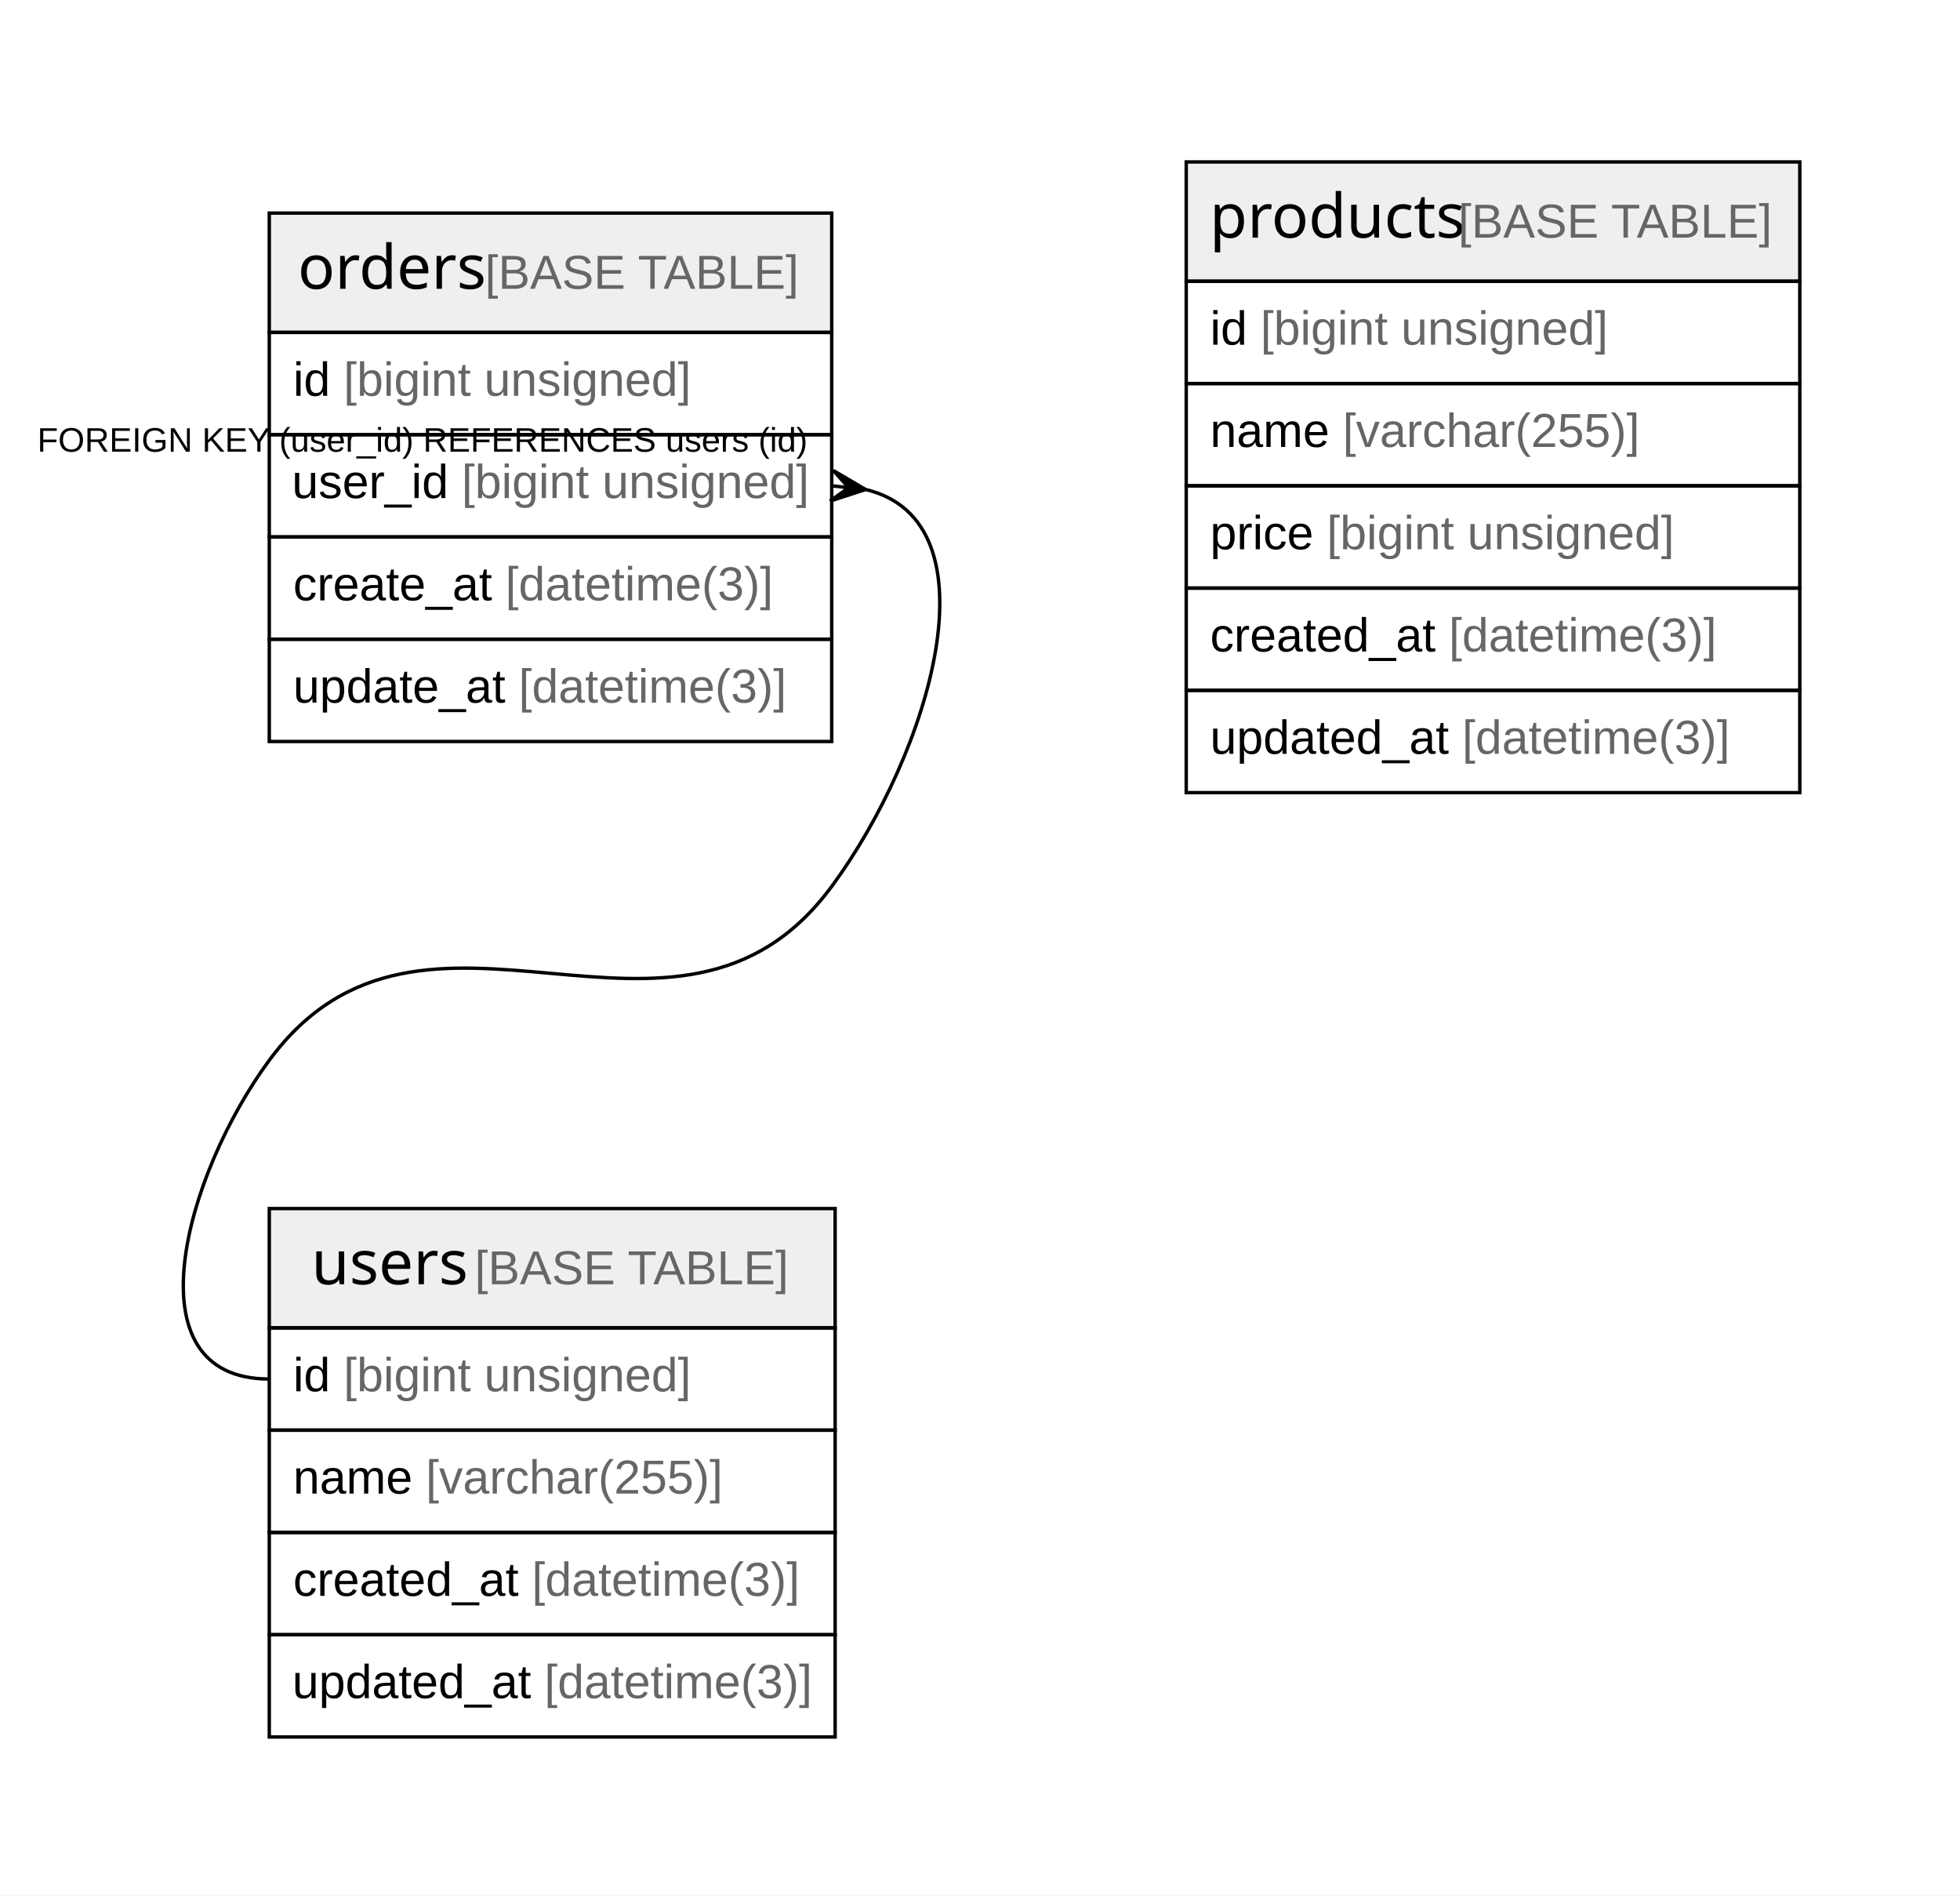
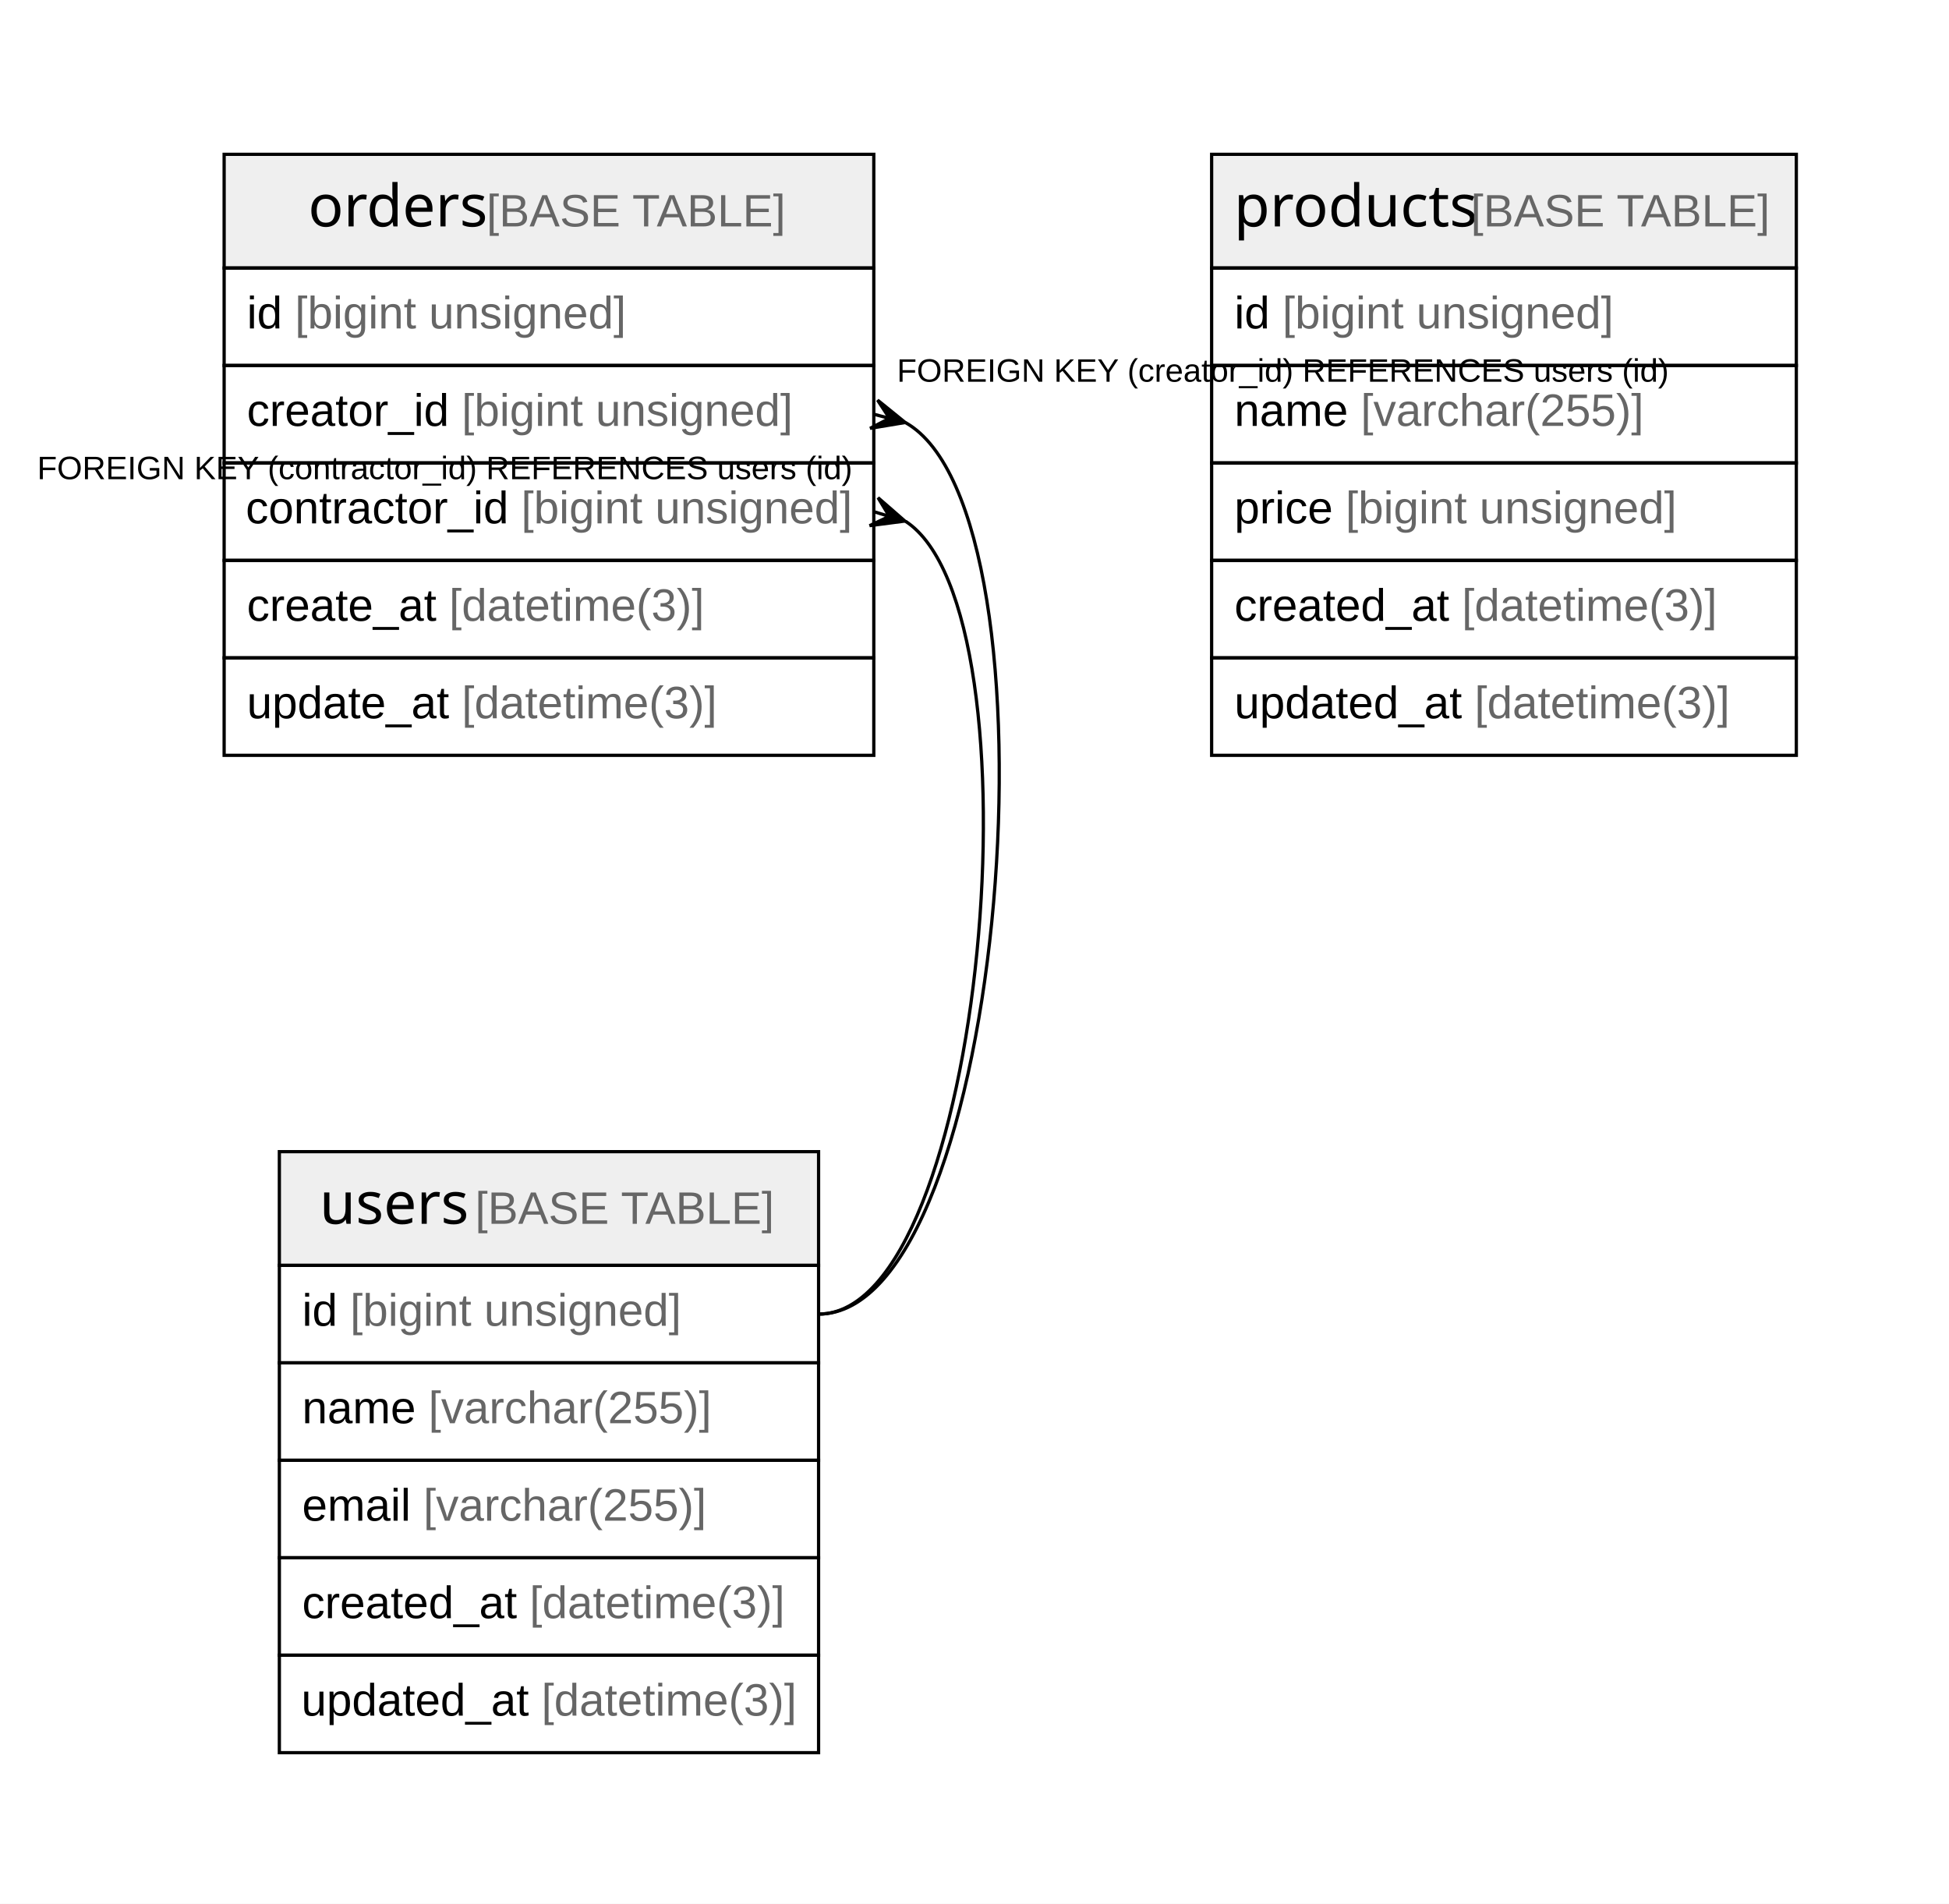
- <svg xmlns="http://www.w3.org/2000/svg" width="575pt" height="556pt" viewBox="0.00 0.00 575.00 556.00">
-   <g id="graph0" class="graph" transform="scale(1 1) rotate(0) translate(4 552)">
-     <polygon fill="#ffffff" stroke="transparent" points="-4,4 -4,-552 571,-552 571,4 -4,4" />
+ <svg xmlns="http://www.w3.org/2000/svg" width="600pt" height="586pt" viewBox="0.00 0.00 600.00 586.00">
+   <g id="graph0" class="graph" transform="scale(1 1) rotate(0) translate(4 582)">
+     <polygon fill="#ffffff" stroke="transparent" points="-4,4 -4,-582 596,-582 596,4 -4,4" />
    <g id="node1" class="node">
-       <polygon fill="#efefef" stroke="transparent" points="75,-454.5 75,-489.5 240,-489.5 240,-454.5 75,-454.5" />
-       <polygon fill="none" stroke="#000000" points="75,-454.5 75,-489.5 240,-489.5 240,-454.5 75,-454.5" />
-       <text text-anchor="start" x="83.372" y="-467.3" font-family="Arial Bold" font-size="18.00" fill="#000000">orders</text>
-       <text text-anchor="start" x="134.375" y="-467.3" font-family="Arial" font-size="14.00" fill="#000000"> </text>
-       <text text-anchor="start" x="138.265" y="-467.3" font-family="Arial" font-size="14.00" fill="#666666">[BASE TABLE]</text>
-       <polygon fill="none" stroke="#000000" points="75,-424.5 75,-454.5 240,-454.5 240,-424.5 75,-424.5" />
-       <text text-anchor="start" x="82" y="-435.9" font-family="Arial" font-size="14.00" fill="#000000">id </text>
-       <text text-anchor="start" x="96.78" y="-435.9" font-family="Arial" font-size="14.00" fill="#666666">[bigint unsigned]</text>
-       <polygon fill="none" stroke="#000000" points="75,-394.5 75,-424.5 240,-424.5 240,-394.5 75,-394.5" />
-       <text text-anchor="start" x="81.643" y="-405.9" font-family="Arial" font-size="14.00" fill="#000000">user_id </text>
-       <text text-anchor="start" x="131.431" y="-405.9" font-family="Arial" font-size="14.00" fill="#666666">[bigint unsigned]</text>
-       <polygon fill="none" stroke="#000000" points="75,-364.5 75,-394.5 240,-394.5 240,-364.5 75,-364.5" />
-       <text text-anchor="start" x="82" y="-375.9" font-family="Arial" font-size="14.00" fill="#000000">create_at </text>
-       <text text-anchor="start" x="144.245" y="-375.9" font-family="Arial" font-size="14.00" fill="#666666">[datetime(3)]</text>
-       <polygon fill="none" stroke="#000000" points="75,-334.5 75,-364.5 240,-364.5 240,-334.5 75,-334.5" />
-       <text text-anchor="start" x="82" y="-345.9" font-family="Arial" font-size="14.00" fill="#000000">update_at </text>
-       <text text-anchor="start" x="148.15" y="-345.9" font-family="Arial" font-size="14.00" fill="#666666">[datetime(3)]</text>
+       <polygon fill="#efefef" stroke="transparent" points="65,-499.5 65,-534.5 265,-534.5 265,-499.5 65,-499.5" />
+       <polygon fill="none" stroke="#000000" points="65,-499.5 65,-534.5 265,-534.5 265,-499.5 65,-499.5" />
+       <text text-anchor="start" x="90.872" y="-512.3" font-family="Arial Bold" font-size="18.00" fill="#000000">orders</text>
+       <text text-anchor="start" x="141.875" y="-512.3" font-family="Arial" font-size="14.00" fill="#000000"> </text>
+       <text text-anchor="start" x="145.765" y="-512.3" font-family="Arial" font-size="14.00" fill="#666666">[BASE TABLE]</text>
+       <polygon fill="none" stroke="#000000" points="65,-469.5 65,-499.5 265,-499.5 265,-469.5 65,-469.5" />
+       <text text-anchor="start" x="72" y="-480.9" font-family="Arial" font-size="14.00" fill="#000000">id </text>
+       <text text-anchor="start" x="86.78" y="-480.9" font-family="Arial" font-size="14.00" fill="#666666">[bigint unsigned]</text>
+       <polygon fill="none" stroke="#000000" points="65,-439.5 65,-469.5 265,-469.5 265,-439.5 65,-439.5" />
+       <text text-anchor="start" x="72" y="-450.9" font-family="Arial" font-size="14.00" fill="#000000">creator_id </text>
+       <text text-anchor="start" x="138.122" y="-450.9" font-family="Arial" font-size="14.00" fill="#666666">[bigint unsigned]</text>
+       <polygon fill="none" stroke="#000000" points="65,-409.5 65,-439.5 265,-439.5 265,-409.5 65,-409.5" />
+       <text text-anchor="start" x="71.64" y="-420.9" font-family="Arial" font-size="14.00" fill="#000000">contractor_id </text>
+       <text text-anchor="start" x="156.435" y="-420.9" font-family="Arial" font-size="14.00" fill="#666666">[bigint unsigned]</text>
+       <polygon fill="none" stroke="#000000" points="65,-379.5 65,-409.5 265,-409.5 265,-379.5 65,-379.5" />
+       <text text-anchor="start" x="72" y="-390.9" font-family="Arial" font-size="14.00" fill="#000000">create_at </text>
+       <text text-anchor="start" x="134.245" y="-390.9" font-family="Arial" font-size="14.00" fill="#666666">[datetime(3)]</text>
+       <polygon fill="none" stroke="#000000" points="65,-349.5 65,-379.5 265,-379.5 265,-349.5 65,-349.5" />
+       <text text-anchor="start" x="72" y="-360.9" font-family="Arial" font-size="14.00" fill="#000000">update_at </text>
+       <text text-anchor="start" x="138.15" y="-360.9" font-family="Arial" font-size="14.00" fill="#666666">[datetime(3)]</text>
    </g>
    <g id="node3" class="node">
-       <polygon fill="#efefef" stroke="transparent" points="75,-162.5 75,-197.5 241,-197.5 241,-162.5 75,-162.5" />
-       <polygon fill="none" stroke="#000000" points="75,-162.5 75,-197.5 241,-197.5 241,-162.5 75,-162.5" />
-       <text text-anchor="start" x="87.371" y="-175.3" font-family="Arial Bold" font-size="18.00" fill="#000000">users</text>
-       <text text-anchor="start" x="131.375" y="-175.3" font-family="Arial" font-size="14.00" fill="#000000"> </text>
-       <text text-anchor="start" x="135.266" y="-175.3" font-family="Arial" font-size="14.00" fill="#666666">[BASE TABLE]</text>
-       <polygon fill="none" stroke="#000000" points="75,-132.5 75,-162.5 241,-162.5 241,-132.5 75,-132.5" />
-       <text text-anchor="start" x="82" y="-143.9" font-family="Arial" font-size="14.00" fill="#000000">id </text>
-       <text text-anchor="start" x="96.78" y="-143.9" font-family="Arial" font-size="14.00" fill="#666666">[bigint unsigned]</text>
-       <polygon fill="none" stroke="#000000" points="75,-102.5 75,-132.5 241,-132.5 241,-102.5 75,-102.5" />
-       <text text-anchor="start" x="82" y="-113.9" font-family="Arial" font-size="14.00" fill="#000000">name </text>
-       <text text-anchor="start" x="120.899" y="-113.9" font-family="Arial" font-size="14.00" fill="#666666">[varchar(255)]</text>
-       <polygon fill="none" stroke="#000000" points="75,-72.5 75,-102.5 241,-102.5 241,-72.5 75,-72.5" />
-       <text text-anchor="start" x="82" y="-83.9" font-family="Arial" font-size="14.00" fill="#000000">created_at </text>
-       <text text-anchor="start" x="152.028" y="-83.9" font-family="Arial" font-size="14.00" fill="#666666">[datetime(3)]</text>
-       <polygon fill="none" stroke="#000000" points="75,-42.5 75,-72.5 241,-72.5 241,-42.5 75,-42.5" />
-       <text text-anchor="start" x="81.752" y="-53.9" font-family="Arial" font-size="14.00" fill="#000000">updated_at </text>
-       <text text-anchor="start" x="155.684" y="-53.9" font-family="Arial" font-size="14.00" fill="#666666">[datetime(3)]</text>
+       <polygon fill="#efefef" stroke="transparent" points="82,-192.5 82,-227.5 248,-227.5 248,-192.5 82,-192.5" />
+       <polygon fill="none" stroke="#000000" points="82,-192.5 82,-227.5 248,-227.5 248,-192.5 82,-192.5" />
+       <text text-anchor="start" x="94.371" y="-205.3" font-family="Arial Bold" font-size="18.00" fill="#000000">users</text>
+       <text text-anchor="start" x="138.375" y="-205.3" font-family="Arial" font-size="14.00" fill="#000000"> </text>
+       <text text-anchor="start" x="142.266" y="-205.3" font-family="Arial" font-size="14.00" fill="#666666">[BASE TABLE]</text>
+       <polygon fill="none" stroke="#000000" points="82,-162.5 82,-192.5 248,-192.5 248,-162.5 82,-162.5" />
+       <text text-anchor="start" x="89" y="-173.9" font-family="Arial" font-size="14.00" fill="#000000">id </text>
+       <text text-anchor="start" x="103.78" y="-173.9" font-family="Arial" font-size="14.00" fill="#666666">[bigint unsigned]</text>
+       <polygon fill="none" stroke="#000000" points="82,-132.5 82,-162.5 248,-162.5 248,-132.5 82,-132.5" />
+       <text text-anchor="start" x="89" y="-143.9" font-family="Arial" font-size="14.00" fill="#000000">name </text>
+       <text text-anchor="start" x="127.899" y="-143.9" font-family="Arial" font-size="14.00" fill="#666666">[varchar(255)]</text>
+       <polygon fill="none" stroke="#000000" points="82,-102.5 82,-132.5 248,-132.5 248,-102.5 82,-102.5" />
+       <text text-anchor="start" x="89" y="-113.9" font-family="Arial" font-size="14.00" fill="#000000">email </text>
+       <text text-anchor="start" x="126.33" y="-113.9" font-family="Arial" font-size="14.00" fill="#666666">[varchar(255)]</text>
+       <polygon fill="none" stroke="#000000" points="82,-72.5 82,-102.5 248,-102.5 248,-72.5 82,-72.5" />
+       <text text-anchor="start" x="89" y="-83.9" font-family="Arial" font-size="14.00" fill="#000000">created_at </text>
+       <text text-anchor="start" x="159.028" y="-83.9" font-family="Arial" font-size="14.00" fill="#666666">[datetime(3)]</text>
+       <polygon fill="none" stroke="#000000" points="82,-42.5 82,-72.5 248,-72.5 248,-42.5 82,-42.5" />
+       <text text-anchor="start" x="88.752" y="-53.9" font-family="Arial" font-size="14.00" fill="#000000">updated_at </text>
+       <text text-anchor="start" x="162.684" y="-53.9" font-family="Arial" font-size="14.00" fill="#666666">[datetime(3)]</text>
    </g>
    <g id="edge1" class="edge">
-       <path fill="none" stroke="#000000" d="M249.948,-408.418C289.189,-399.052 268.819,-331.072 240,-292 194.438,-230.229 120.562,-302.771 75,-241 50.333,-207.557 33.444,-147.5 75,-147.5" />
-       <polygon fill="#000000" stroke="#000000" points="249.941,-408.419 239.514,-405.026 244.971,-408.96 240,-409.5 240,-409.5 240,-409.5 244.971,-408.96 240.486,-413.974 249.941,-408.419 249.941,-408.419" />
-       <text text-anchor="start" x="6.945" y="-419.5" font-family="Arial" font-size="10.00" fill="#000000">FOREIGN KEY (user_id) REFERENCES users (id)</text>
+       <path fill="none" stroke="#000000" d="M274.75,-421.554C317.669,-393.686 299.473,-177.5 248,-177.5" />
+       <polygon fill="#000000" stroke="#000000" points="274.573,-421.608 263.698,-420.192 269.786,-423.054 265,-424.5 265,-424.5 265,-424.5 269.786,-423.054 266.302,-428.808 274.573,-421.608 274.573,-421.608" />
+       <text text-anchor="start" x="7.442" y="-434.5" font-family="Arial" font-size="10.00" fill="#000000">FOREIGN KEY (contractor_id) REFERENCES users (id)</text>
+     </g>
+     <g id="edge2" class="edge">
+       <path fill="none" stroke="#000000" d="M274.728,-451.935C324.602,-424.01 306.178,-177.5 248,-177.5" />
+       <polygon fill="#000000" stroke="#000000" points="274.67,-451.95 263.853,-450.149 269.835,-453.225 265,-454.5 265,-454.5 265,-454.5 269.835,-453.225 266.147,-458.851 274.67,-451.95 274.67,-451.95" />
+       <text text-anchor="start" x="272.111" y="-464.5" font-family="Arial" font-size="10.00" fill="#000000">FOREIGN KEY (creator_id) REFERENCES users (id)</text>
    </g>
    <g id="node2" class="node">
-       <polygon fill="#efefef" stroke="transparent" points="344,-469.5 344,-504.5 524,-504.5 524,-469.5 344,-469.5" />
-       <polygon fill="none" stroke="#000000" points="344,-469.5 344,-504.5 524,-504.5 524,-469.5 344,-469.5" />
-       <text text-anchor="start" x="350.863" y="-482.3" font-family="Arial Bold" font-size="18.00" fill="#000000">products</text>
-       <text text-anchor="start" x="419.883" y="-482.3" font-family="Arial" font-size="14.00" fill="#000000"> </text>
-       <text text-anchor="start" x="423.773" y="-482.3" font-family="Arial" font-size="14.00" fill="#666666">[BASE TABLE]</text>
-       <polygon fill="none" stroke="#000000" points="344,-439.5 344,-469.5 524,-469.5 524,-439.5 344,-439.5" />
-       <text text-anchor="start" x="351" y="-450.9" font-family="Arial" font-size="14.00" fill="#000000">id </text>
-       <text text-anchor="start" x="365.78" y="-450.9" font-family="Arial" font-size="14.00" fill="#666666">[bigint unsigned]</text>
-       <polygon fill="none" stroke="#000000" points="344,-409.5 344,-439.5 524,-439.5 524,-409.5 344,-409.5" />
-       <text text-anchor="start" x="351" y="-420.9" font-family="Arial" font-size="14.00" fill="#000000">name </text>
-       <text text-anchor="start" x="389.899" y="-420.9" font-family="Arial" font-size="14.00" fill="#666666">[varchar(255)]</text>
-       <polygon fill="none" stroke="#000000" points="344,-379.5 344,-409.5 524,-409.5 524,-379.5 344,-379.5" />
-       <text text-anchor="start" x="351" y="-390.9" font-family="Arial" font-size="14.00" fill="#000000">price </text>
-       <text text-anchor="start" x="385.223" y="-390.9" font-family="Arial" font-size="14.00" fill="#666666">[bigint unsigned]</text>
-       <polygon fill="none" stroke="#000000" points="344,-349.5 344,-379.5 524,-379.5 524,-349.5 344,-349.5" />
-       <text text-anchor="start" x="351" y="-360.9" font-family="Arial" font-size="14.00" fill="#000000">created_at </text>
-       <text text-anchor="start" x="421.028" y="-360.9" font-family="Arial" font-size="14.00" fill="#666666">[datetime(3)]</text>
-       <polygon fill="none" stroke="#000000" points="344,-319.5 344,-349.5 524,-349.5 524,-319.5 344,-319.5" />
-       <text text-anchor="start" x="351" y="-330.9" font-family="Arial" font-size="14.00" fill="#000000">updated_at </text>
-       <text text-anchor="start" x="424.933" y="-330.9" font-family="Arial" font-size="14.00" fill="#666666">[datetime(3)]</text>
+       <polygon fill="#efefef" stroke="transparent" points="369,-499.5 369,-534.5 549,-534.5 549,-499.5 369,-499.5" />
+       <polygon fill="none" stroke="#000000" points="369,-499.5 369,-534.5 549,-534.5 549,-499.5 369,-499.5" />
+       <text text-anchor="start" x="375.863" y="-512.3" font-family="Arial Bold" font-size="18.00" fill="#000000">products</text>
+       <text text-anchor="start" x="444.883" y="-512.3" font-family="Arial" font-size="14.00" fill="#000000"> </text>
+       <text text-anchor="start" x="448.773" y="-512.3" font-family="Arial" font-size="14.00" fill="#666666">[BASE TABLE]</text>
+       <polygon fill="none" stroke="#000000" points="369,-469.5 369,-499.5 549,-499.5 549,-469.5 369,-469.5" />
+       <text text-anchor="start" x="376" y="-480.9" font-family="Arial" font-size="14.00" fill="#000000">id </text>
+       <text text-anchor="start" x="390.78" y="-480.9" font-family="Arial" font-size="14.00" fill="#666666">[bigint unsigned]</text>
+       <polygon fill="none" stroke="#000000" points="369,-439.5 369,-469.5 549,-469.5 549,-439.5 369,-439.5" />
+       <text text-anchor="start" x="376" y="-450.9" font-family="Arial" font-size="14.00" fill="#000000">name </text>
+       <text text-anchor="start" x="414.899" y="-450.9" font-family="Arial" font-size="14.00" fill="#666666">[varchar(255)]</text>
+       <polygon fill="none" stroke="#000000" points="369,-409.5 369,-439.5 549,-439.5 549,-409.5 369,-409.5" />
+       <text text-anchor="start" x="376" y="-420.9" font-family="Arial" font-size="14.00" fill="#000000">price </text>
+       <text text-anchor="start" x="410.223" y="-420.9" font-family="Arial" font-size="14.00" fill="#666666">[bigint unsigned]</text>
+       <polygon fill="none" stroke="#000000" points="369,-379.5 369,-409.5 549,-409.5 549,-379.5 369,-379.5" />
+       <text text-anchor="start" x="376" y="-390.9" font-family="Arial" font-size="14.00" fill="#000000">created_at </text>
+       <text text-anchor="start" x="446.028" y="-390.9" font-family="Arial" font-size="14.00" fill="#666666">[datetime(3)]</text>
+       <polygon fill="none" stroke="#000000" points="369,-349.5 369,-379.5 549,-379.5 549,-349.5 369,-349.5" />
+       <text text-anchor="start" x="376" y="-360.9" font-family="Arial" font-size="14.00" fill="#000000">updated_at </text>
+       <text text-anchor="start" x="449.933" y="-360.9" font-family="Arial" font-size="14.00" fill="#666666">[datetime(3)]</text>
    </g>
  </g>
</svg>
